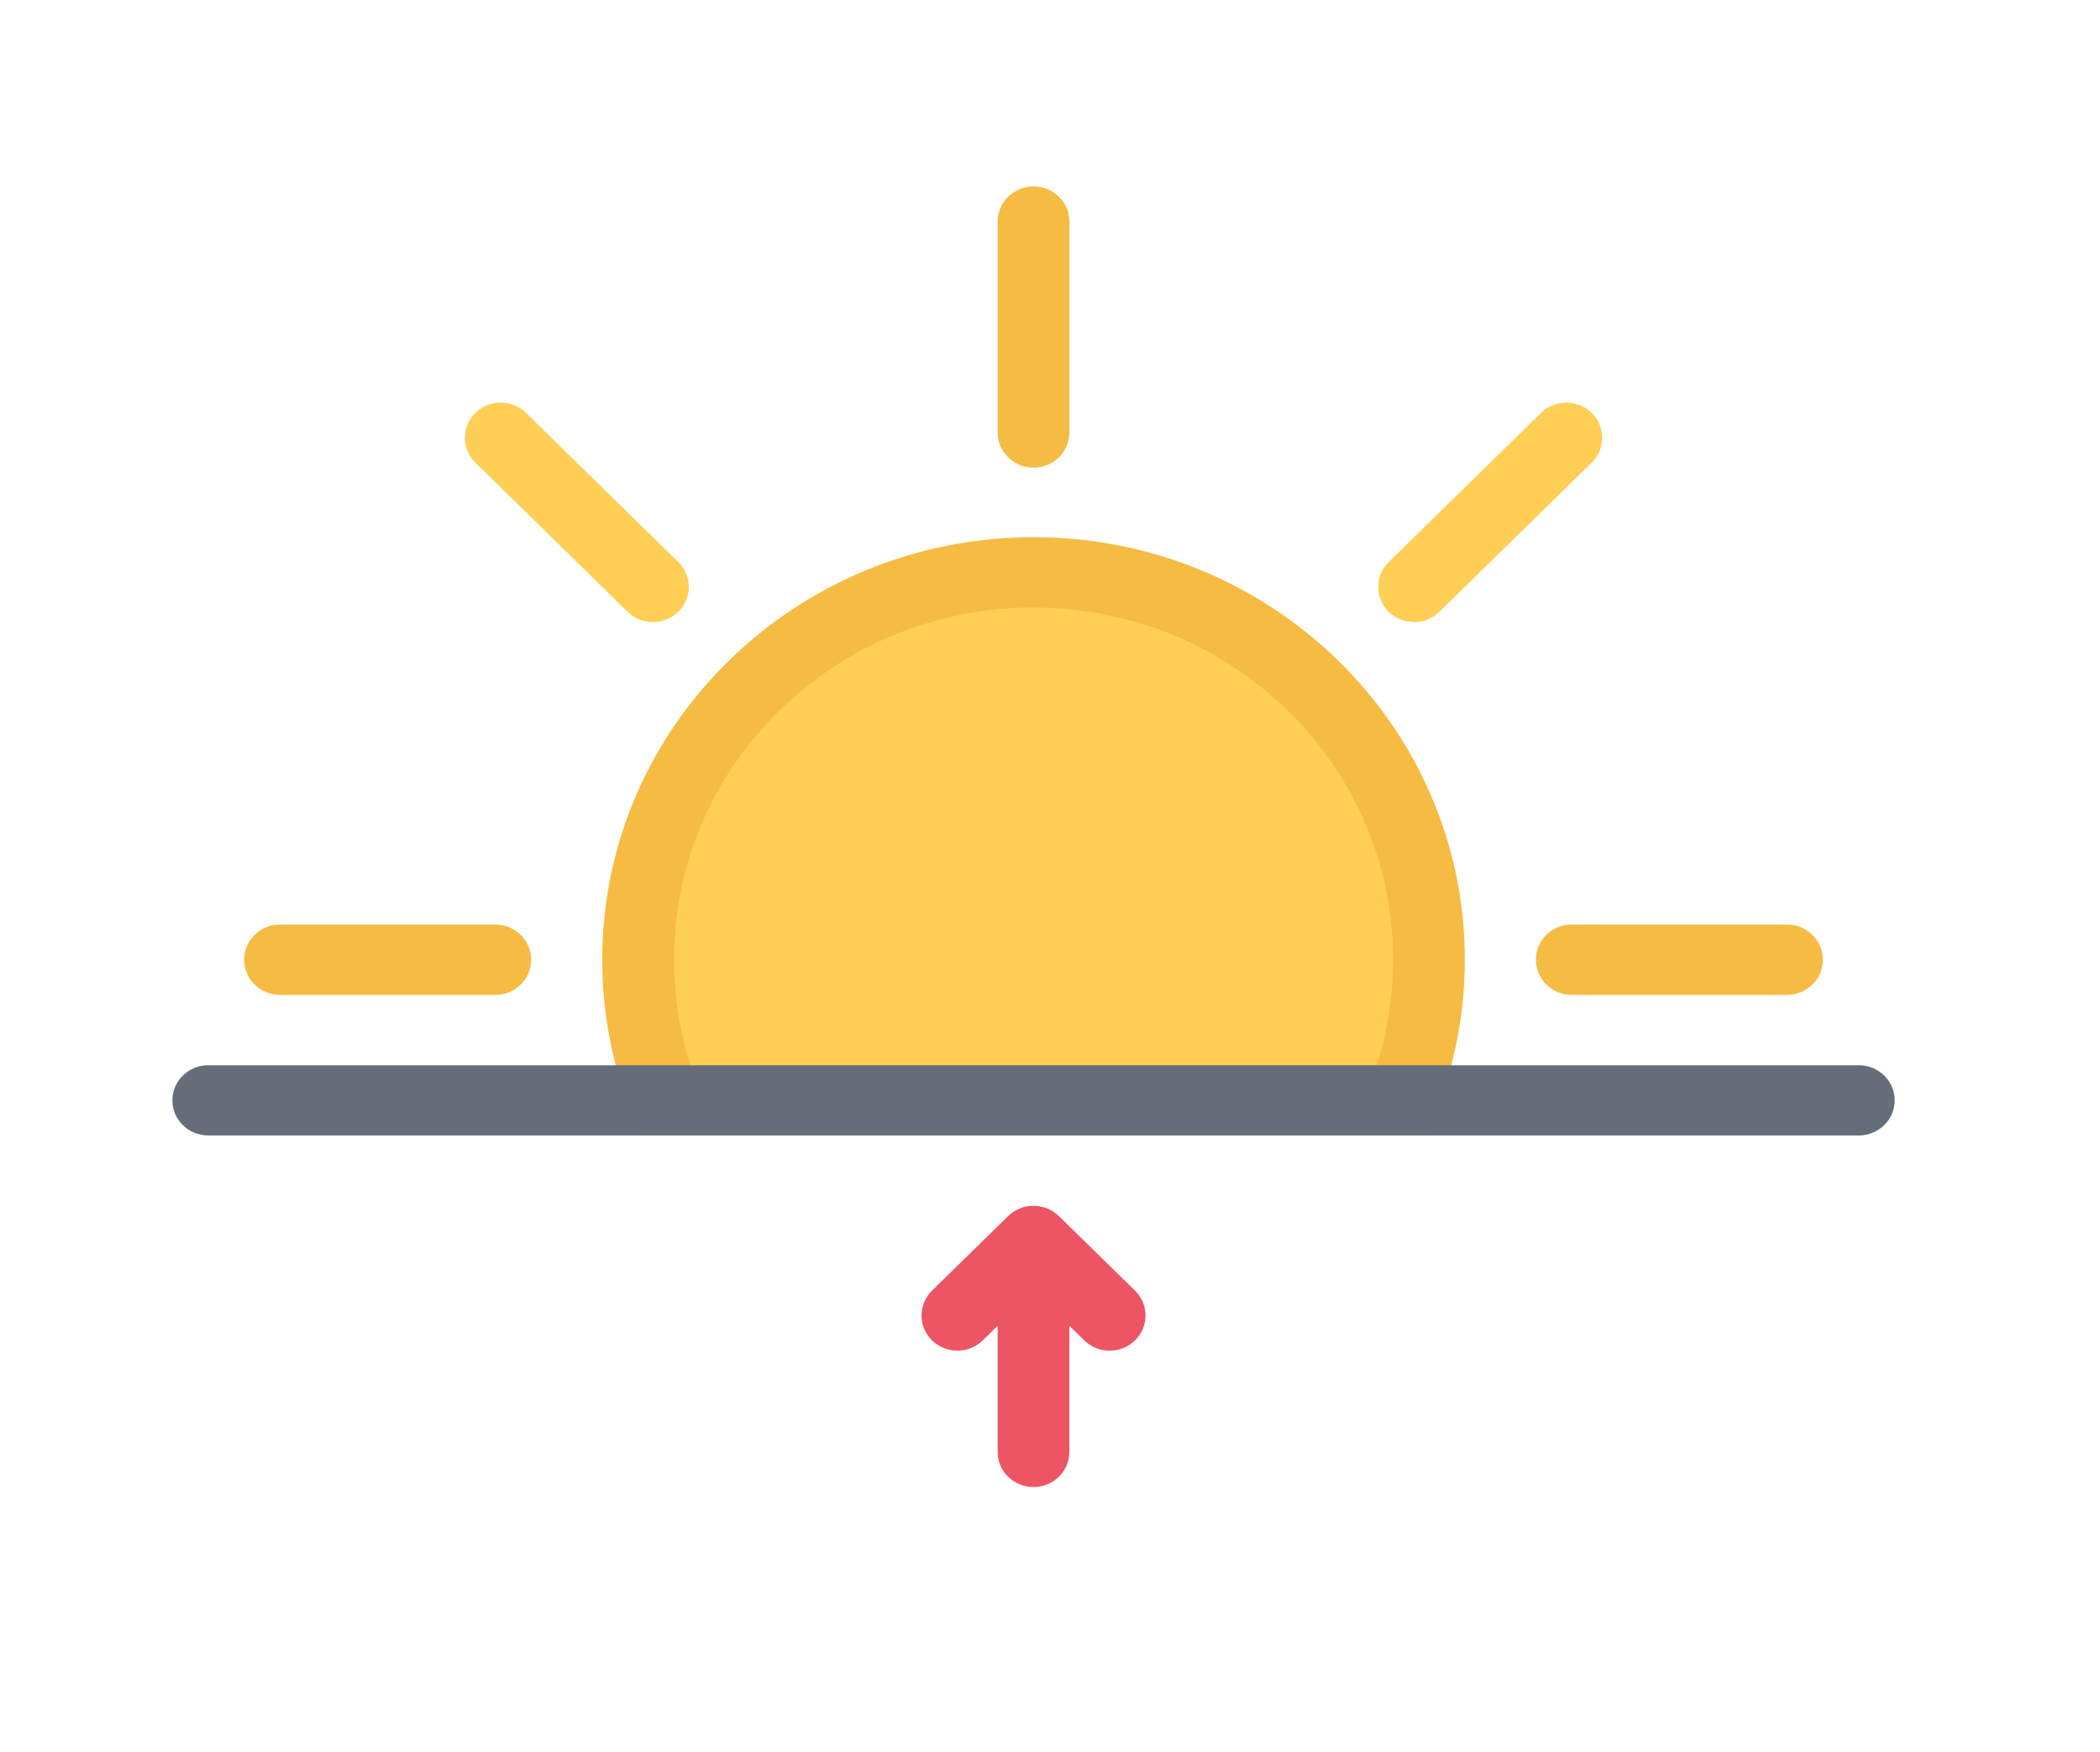
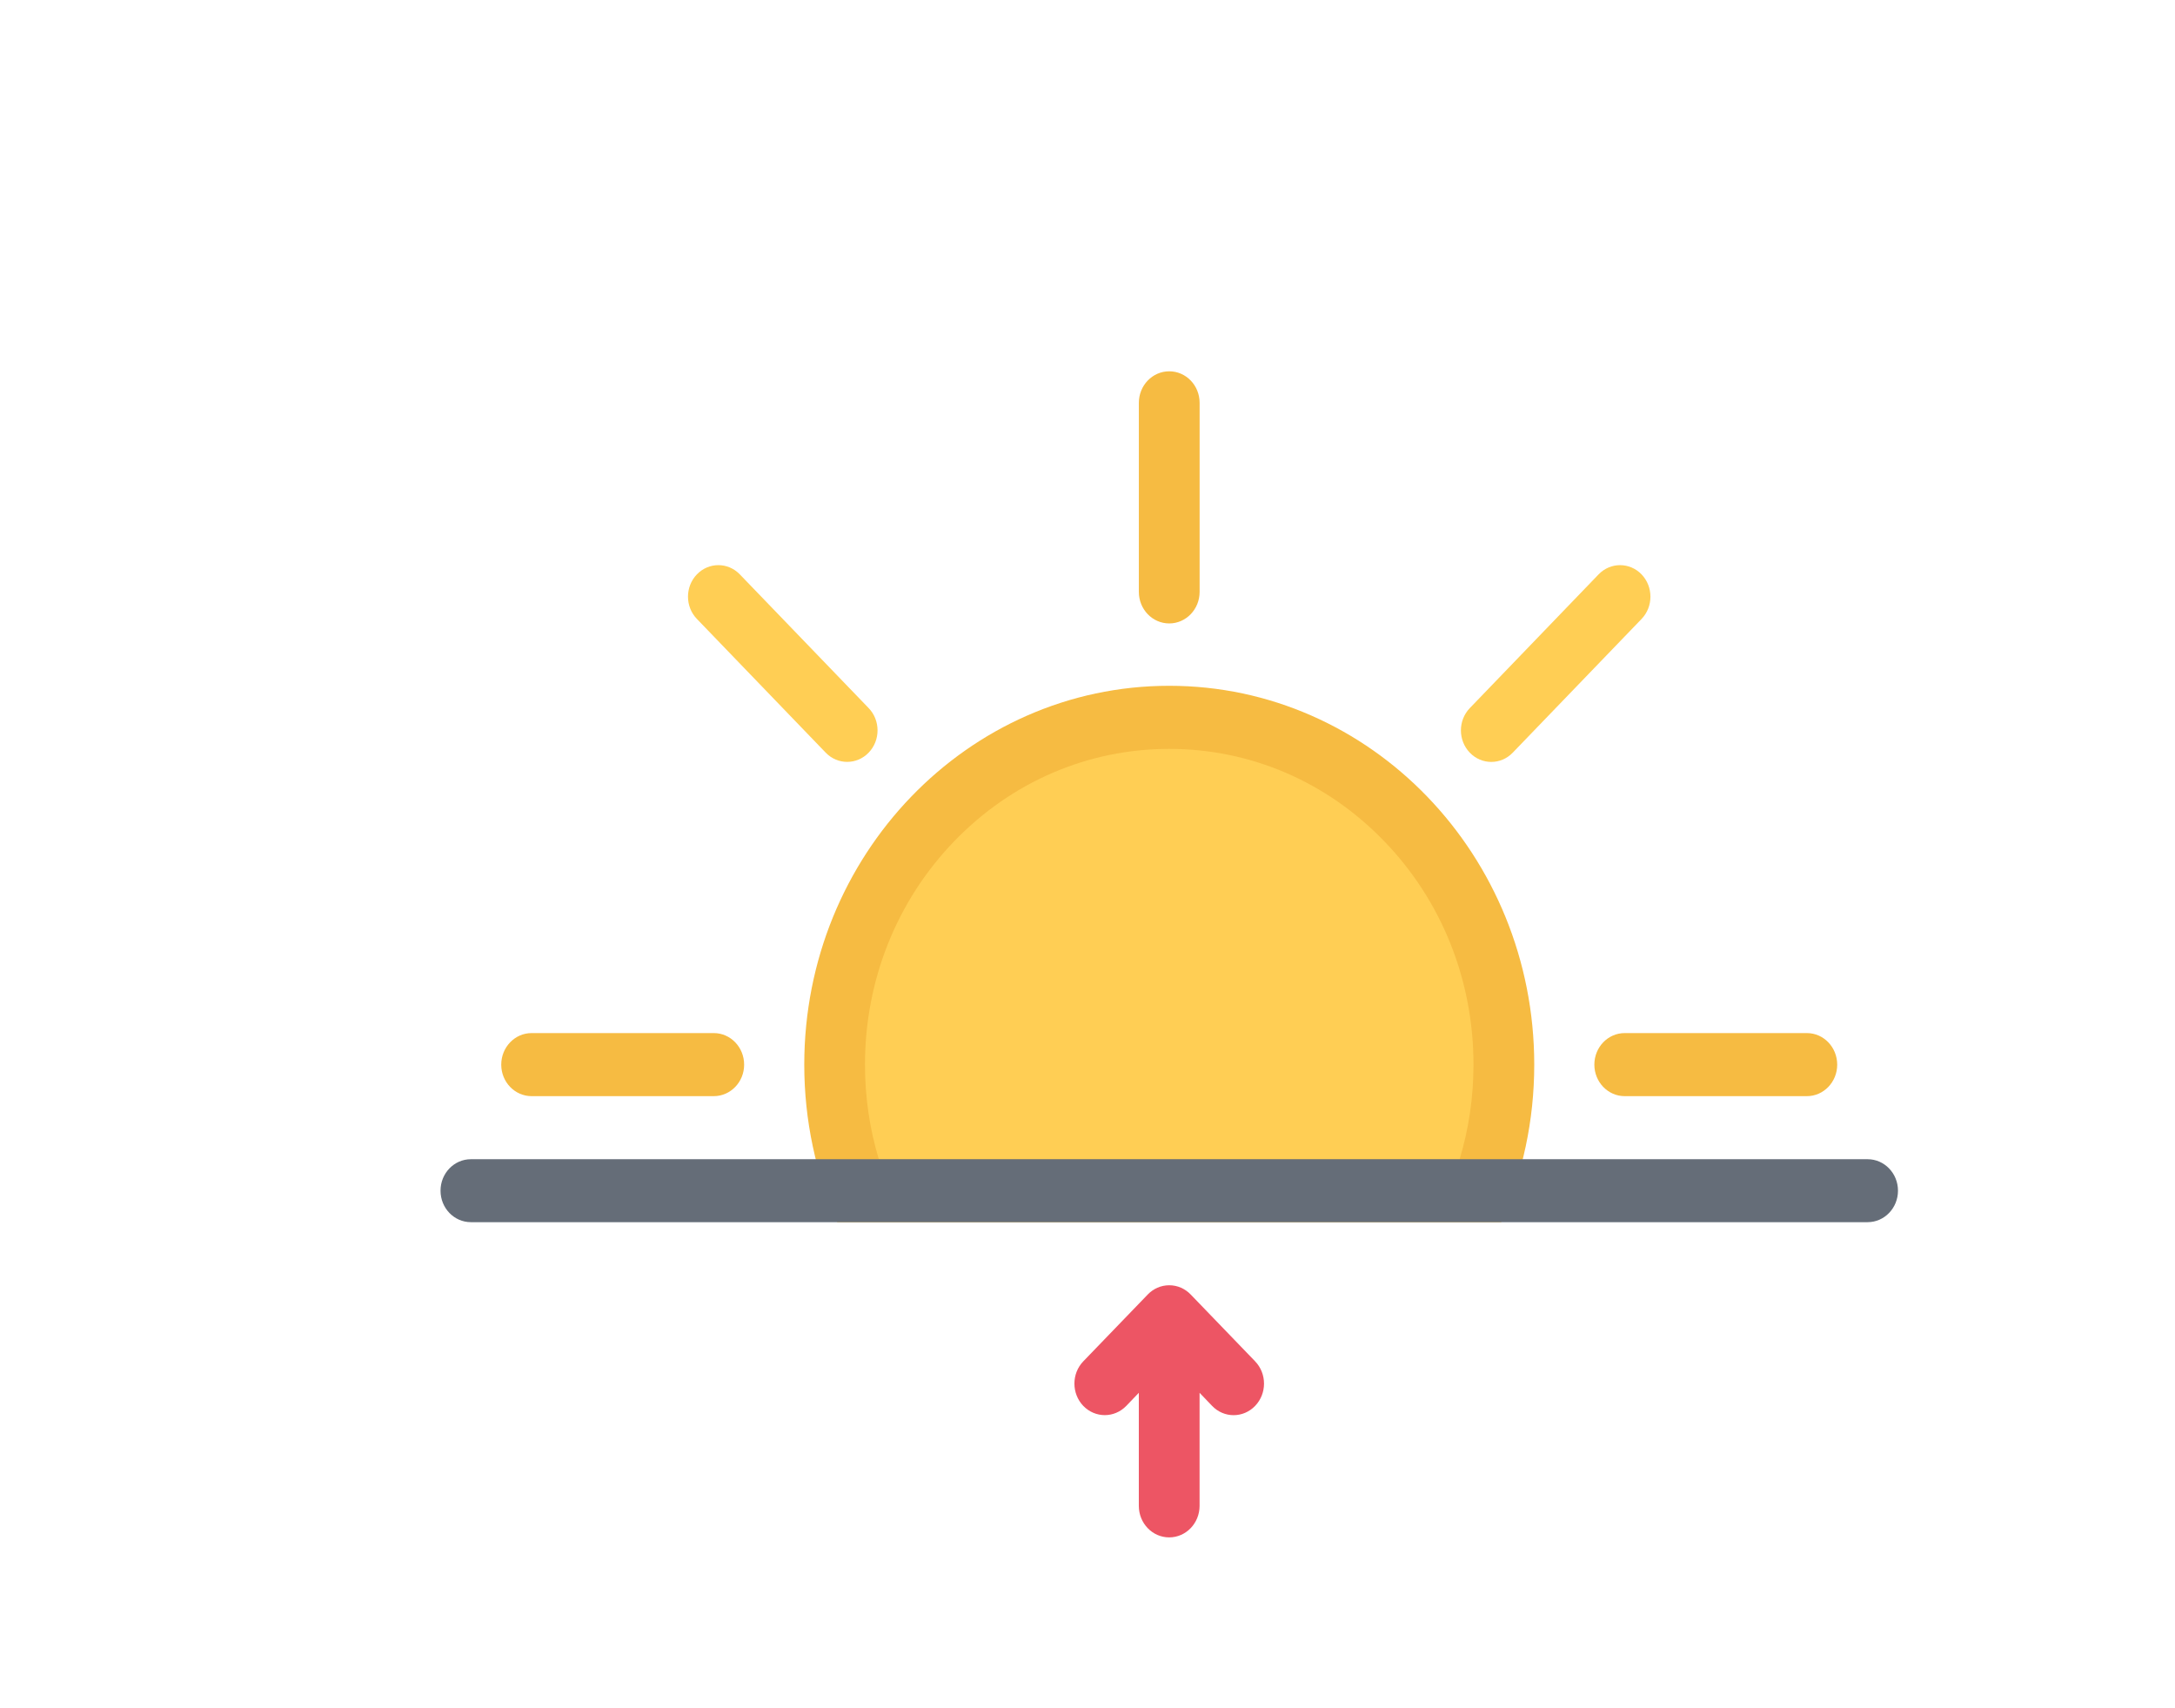
- <svg xmlns="http://www.w3.org/2000/svg" height="527.981" width="632.822" version="1.1" id="Layer_1" viewBox="0 0 404.993 337.897" xml:space="preserve">
+ <svg xmlns="http://www.w3.org/2000/svg" height="58.56" width="74.616" version="1.1" id="Layer_1" viewBox="0 0 47.753 37.477" xml:space="preserve">
  <defs id="defs1052" />
-   <g id="g1031" transform="matrix(0.6487501,0,0,0.6356339,33.24571,-1.329344)">
+   <g id="g1031" transform="matrix(0.06250002,0,0,0.06486288,9.67148,4.346014)">
    <path style="fill:#f6bb42" d="M 95.998,282.643 H 32 c -5.891,0 -10.664,4.781 -10.664,10.688 0,5.875 4.773,10.656 10.664,10.656 h 63.998 c 5.89,0 10.663,-4.781 10.663,-10.656 0,-5.906 -4.773,-10.688 -10.663,-10.688 z" id="path1027" />
    <path style="fill:#f6bb42" d="m 479.985,282.643 h -63.997 c -5.891,0 -10.656,4.781 -10.656,10.672 0,5.891 4.766,10.672 10.656,10.672 h 63.997 c 5.891,0 10.656,-4.781 10.656,-10.656 0,-5.906 -4.765,-10.688 -10.656,-10.688 z" id="path1029" />
  </g>
-   <path style="fill:#ffce54;stroke-width:0.642" d="M 297.178,79.644 267.822,108.411 c -2.696,2.647 -2.696,6.937 0,9.583 2.696,2.652 7.086,2.652 9.792,0 l 29.355,-28.761 c 2.696,-2.647 2.696,-6.942 0,-9.589 -2.696,-2.647 -7.085,-2.647 -9.792,0 z" id="path1033" />
-   <path style="fill:#f6bb42;stroke-width:0.642" d="m 192.402,42.739 v 40.679 c 0,3.745 3.096,6.778 6.918,6.778 3.822,0 6.918,-3.034 6.918,-6.778 v -40.679 c 0,-3.744 -3.097,-6.783 -6.918,-6.783 -3.822,0 -6.918,3.039 -6.918,6.783 z" id="path1035" />
-   <g id="g1041" transform="matrix(0.6487501,0,0,0.6356339,33.24571,-1.329344)">
+   <path style="fill:#ffce54;stroke-width:0.064" d="m 35.098,12.609 -2.828,2.936 c -0.26,0.27 -0.26,0.708 0,0.978 0.26,0.271 0.683,0.271 0.943,0 l 2.828,-2.935 c 0.26,-0.27 0.26,-0.708 0,-0.979 -0.26,-0.27 -0.683,-0.27 -0.943,0 z" id="path1033" />
+   <path style="fill:#f6bb42;stroke-width:0.064" d="m 25.004,8.843 v 4.151 c 0,0.382 0.298,0.692 0.667,0.692 0.368,0 0.667,-0.31 0.667,-0.692 V 8.843 c 0,-0.382 -0.298,-0.692 -0.667,-0.692 -0.368,0 -0.667,0.31 -0.667,0.692 z" id="path1035" />
+   <g id="g1041" transform="matrix(0.06250002,0,0,0.06486288,9.67148,4.346014)">
    <path style="fill:#ffce54" d="m 90.068,142.476 45.248,45.256 c 4.164,4.164 10.922,4.164 15.086,0 4.164,-4.163 4.164,-10.921 0,-15.085 L 105.145,127.39 c -4.164,-4.164 -10.913,-4.164 -15.077,0 -4.172,4.165 -4.172,10.922 0,15.086 z" id="path1037" />
    <path style="fill:#ffce54" d="m 146.426,335.985 c -5.305,-13.562 -7.984,-27.89 -7.984,-42.654 0,-64.826 52.732,-117.559 117.551,-117.559 64.812,0 117.559,52.732 117.559,117.559 0,14.765 -2.688,29.093 -8,42.654 z" id="path1039" />
  </g>
-   <path style="fill:#f6bb42;stroke-width:0.642" d="m 199.321,103.614 c -45.939,0 -83.179,36.489 -83.179,81.507 0,12.096 2.691,23.567 7.516,33.886 H 274.978 c 4.826,-10.319 7.522,-21.789 7.522,-33.886 0,-45.018 -37.241,-81.507 -83.179,-81.507 z m 66.191,101.847 H 133.135 c -2.098,-6.544 -3.157,-13.357 -3.157,-20.339 0,-18.155 7.211,-35.217 20.313,-48.048 13.097,-12.832 30.505,-19.898 49.03,-19.898 18.529,0 35.934,7.066 49.03,19.898 13.106,12.831 20.313,29.893 20.313,48.048 0,6.982 -1.064,13.795 -3.152,20.339 z" id="path1043" />
-   <path style="fill:#ed5564;stroke-width:0.642" d="m 218.894,248.941 -14.683,-14.381 v 0 c -1.257,-1.232 -2.98,-1.986 -4.891,-1.986 v 0 c -1.906,0 -3.634,0.755 -4.886,1.976 l -0.008,0.01 -14.683,14.38 c -2.701,2.642 -2.701,6.932 0,9.594 1.353,1.311 3.122,1.976 4.896,1.976 1.769,0 3.543,-0.665 4.89,-1.976 l 2.869,-2.821 v 24.313 c 0,3.754 3.097,6.793 6.918,6.793 v 0 c 3.822,0 6.918,-3.038 6.918,-6.793 v -24.313 l 2.869,2.821 c 1.343,1.321 3.127,1.986 4.891,1.986 1.773,0 3.547,-0.665 4.896,-1.986 2.706,-2.652 2.706,-6.953 0,-9.594 z" id="path1045" />
-   <path style="fill:#656d78;stroke-width:0.642" d="M 358.482,205.461 H 40.164 c -3.822,0 -6.918,3.029 -6.918,6.773 0,3.744 3.096,6.773 6.918,6.773 H 358.482 c 3.811,0 6.913,-3.029 6.913,-6.773 0,-3.744 -3.102,-6.773 -6.913,-6.773 z" id="path1047" />
+   <path style="fill:#f6bb42;stroke-width:0.064" d="m 25.671,15.055 c -4.426,0 -8.013,3.723 -8.013,8.317 0,1.234 0.259,2.405 0.724,3.458 h 14.578 c 0.465,-1.053 0.725,-2.223 0.725,-3.458 0,-4.594 -3.588,-8.317 -8.013,-8.317 z M 32.048,25.448 H 19.295 c -0.202,-0.668 -0.304,-1.363 -0.304,-2.075 0,-1.853 0.695,-3.594 1.957,-4.903 1.262,-1.309 2.939,-2.03 4.723,-2.03 1.785,0 3.462,0.721 4.723,2.03 1.263,1.309 1.957,3.05 1.957,4.903 0,0.712 -0.103,1.408 -0.304,2.075 z" id="path1043" />
+   <path style="fill:#ed5564;stroke-width:0.064" d="m 27.557,29.885 -1.415,-1.467 v 0 c -0.121,-0.126 -0.287,-0.203 -0.471,-0.203 v 0 c -0.184,0 -0.35,0.077 -0.471,0.202 l -7.72e-4,0.001 -1.415,1.467 c -0.26,0.27 -0.26,0.707 0,0.979 0.13,0.134 0.301,0.202 0.472,0.202 0.17,0 0.341,-0.068 0.471,-0.202 l 0.276,-0.288 v 2.481 c 0,0.383 0.298,0.693 0.667,0.693 v 0 c 0.368,0 0.667,-0.31 0.667,-0.693 V 30.576 l 0.276,0.288 c 0.129,0.135 0.301,0.203 0.471,0.203 0.171,0 0.342,-0.068 0.472,-0.203 0.261,-0.271 0.261,-0.709 0,-0.979 z" id="path1045" />
+   <path style="fill:#656d78;stroke-width:0.064" d="M 41.004,25.448 H 10.338 c -0.368,0 -0.666,0.309 -0.666,0.691 0,0.382 0.298,0.691 0.666,0.691 h 30.667 c 0.367,0 0.666,-0.309 0.666,-0.691 0,-0.382 -0.299,-0.691 -0.666,-0.691 z" id="path1047" />
</svg>
